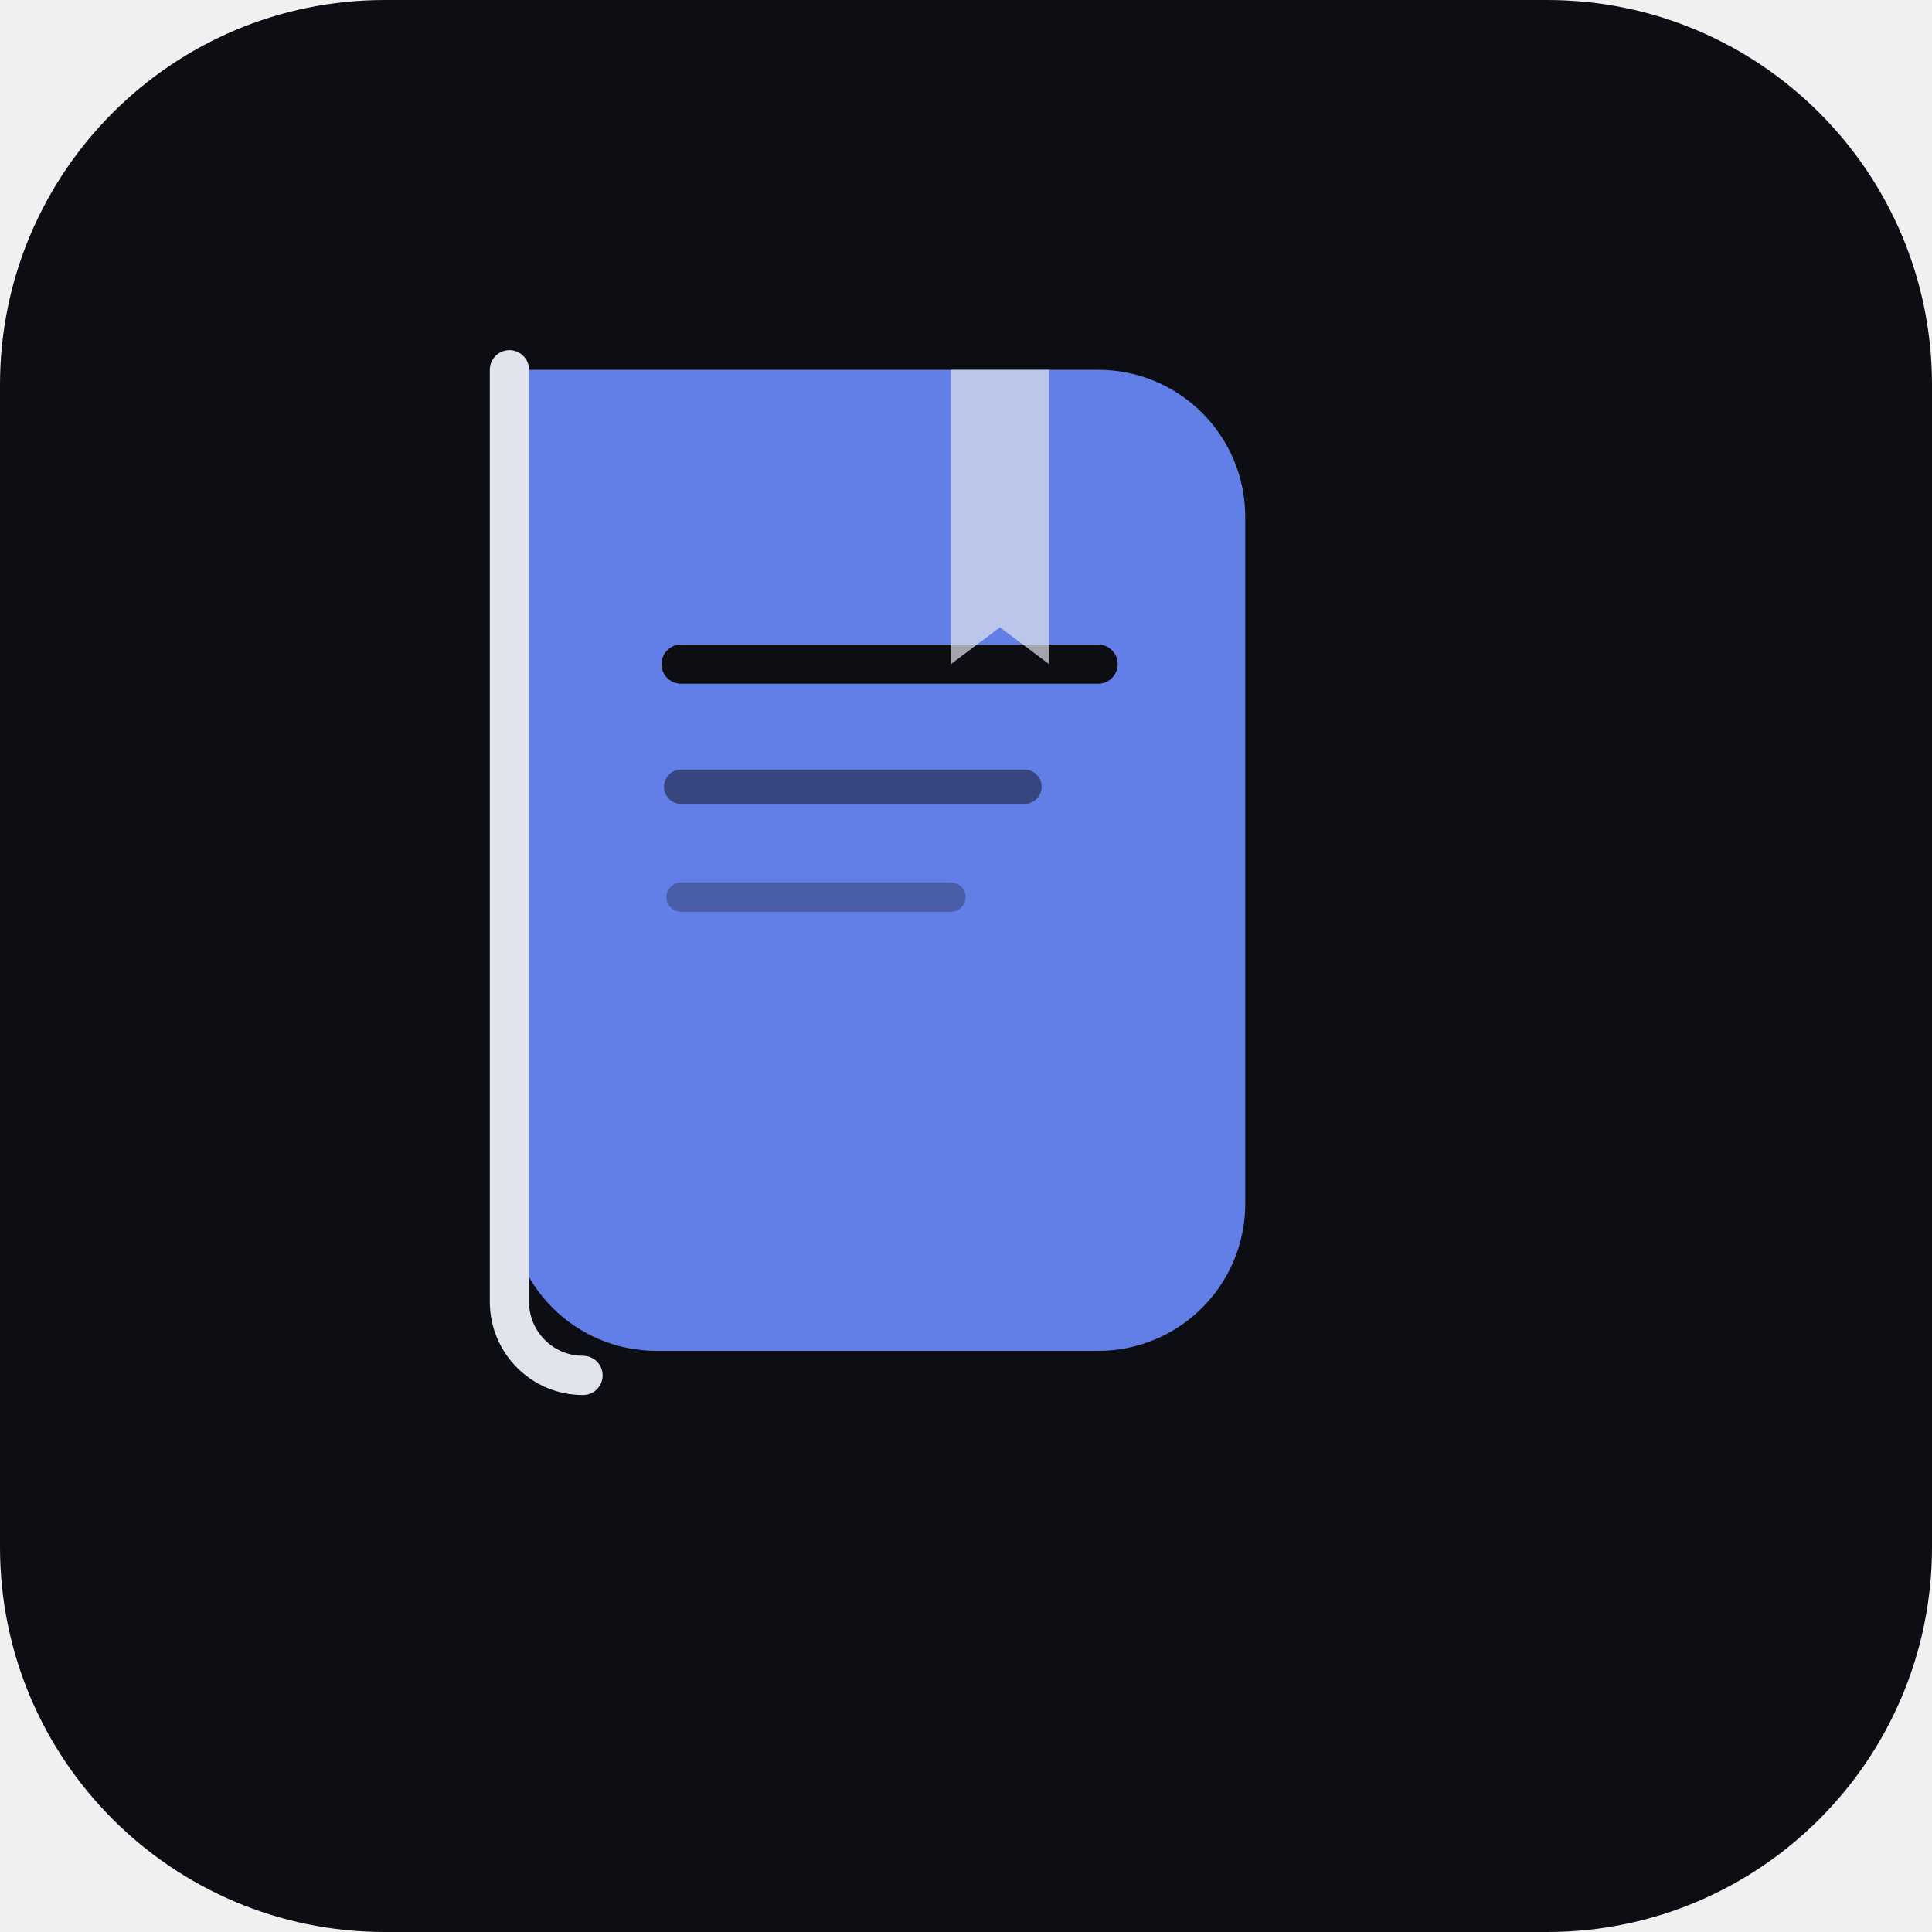
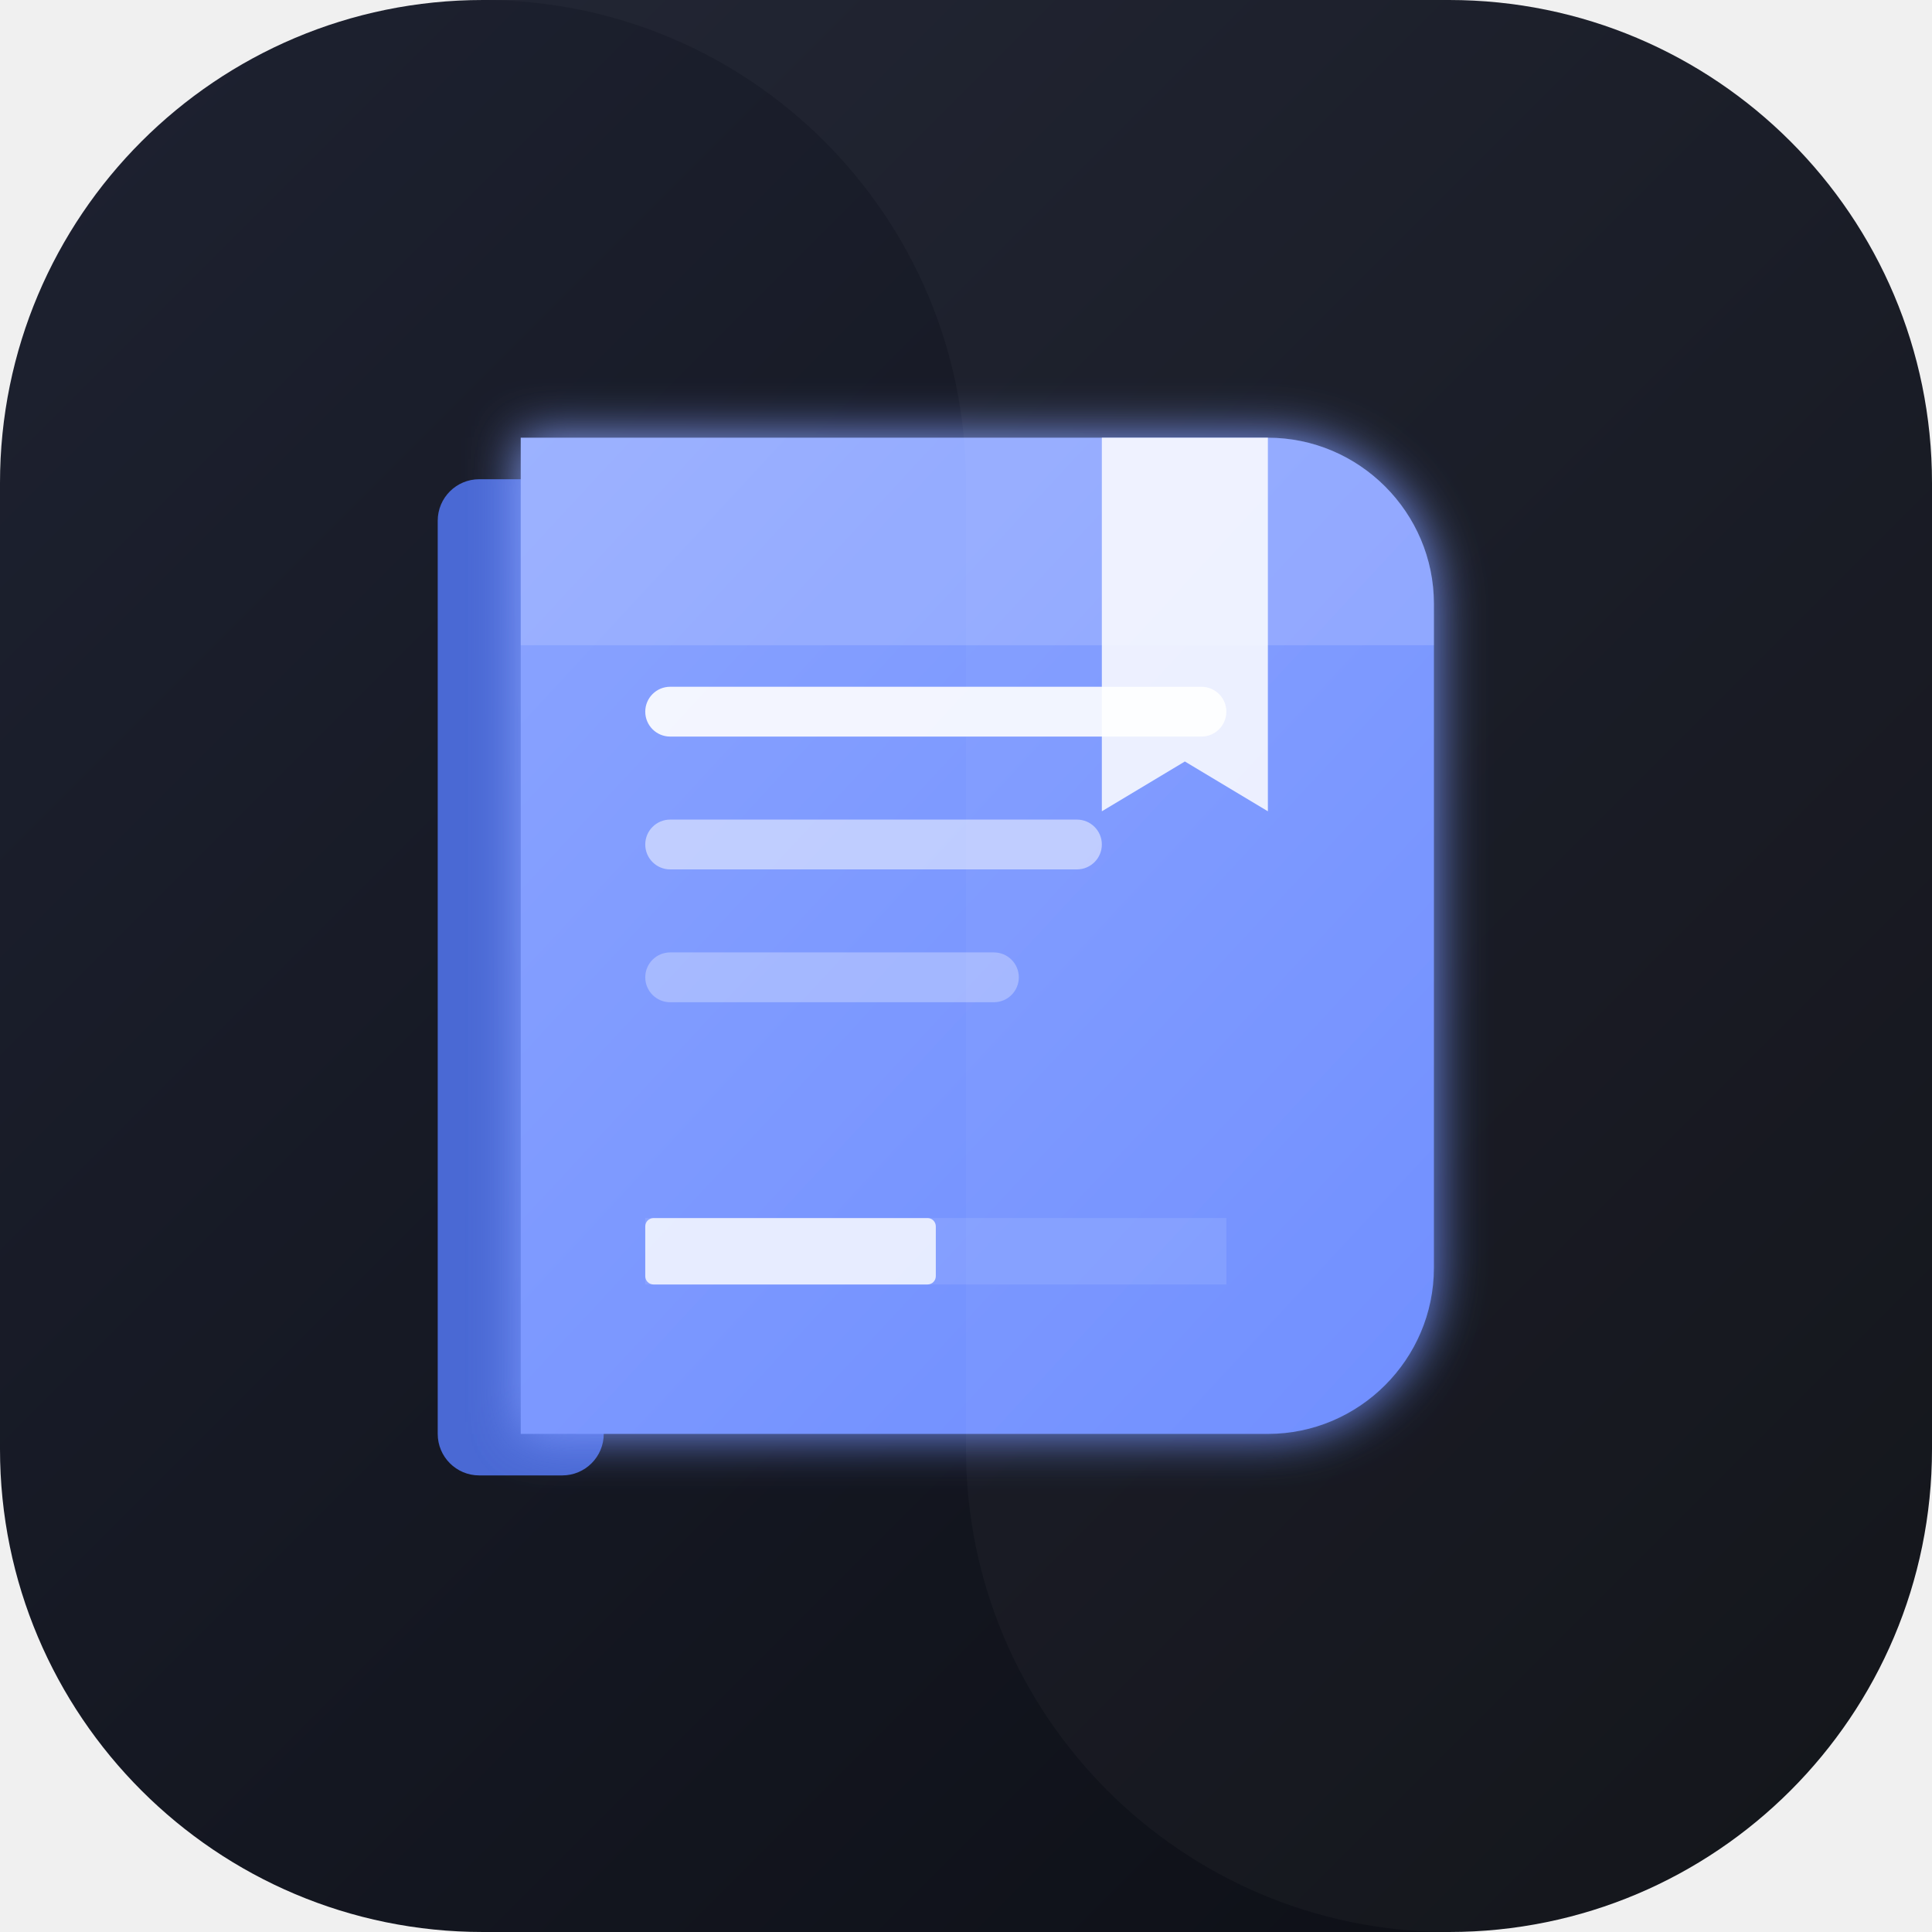
<svg xmlns="http://www.w3.org/2000/svg" viewBox="0 0 512 512">
-   <rect width="512" height="512" rx="102" fill="#0c0e14" />
-   <g transform="translate(96, 72) scale(0.65)">
-     <path d="M60 40h240a60 60 0 0 1 60 60v280a60 60 0 0 1-60 60H120a60 60 0 0 1-60-60V40z" fill="#6c8cff" opacity="0.9" />
-     <path d="M60 40v380a30 30 0 0 0 30 30" stroke="#e2e4ed" stroke-width="16" fill="none" stroke-linecap="round" />
-     <line x1="130" y1="160" x2="300" y2="160" stroke="#0c0e14" stroke-width="16" stroke-linecap="round" />
-     <line x1="130" y1="210" x2="270" y2="210" stroke="#0c0e14" stroke-width="14" stroke-linecap="round" opacity="0.5" />
-     <line x1="130" y1="255" x2="240" y2="255" stroke="#0c0e14" stroke-width="12" stroke-linecap="round" opacity="0.3" />
-     <path d="M280 40v120l-20-15l-20 15V40" fill="#e2e4ed" opacity="0.7" />
+   <defs>
+     <linearGradient id="bg-grad" x1="0" y1="0" x2="1" y2="1">
+       <stop offset="0%" stop-color="#1e2231" />
+       <stop offset="100%" stop-color="#0c0e14" />
+     </linearGradient>
+     <linearGradient id="book-grad" x1="0" y1="0" x2="1" y2="1">
+       <stop offset="0%" stop-color="#8ba4ff" />
+       <stop offset="100%" stop-color="#6c8cff" />
+     </linearGradient>
+     <filter id="glow" x="-20%" y="-20%" width="140%" height="140%">
+       <feGaussianBlur stdDeviation="12" result="blur" />
+       <feComposite in="SourceGraphic" in2="blur" operator="over" />
+     </filter>
+   </defs>
+   <rect width="512" height="512" rx="128" fill="url(#bg-grad)" />
+   <g transform="translate(116, 116) scale(0.55)">
+     <rect x="0" y="20" width="80" height="480" rx="20" fill="#4a69d4" />
+     <path d="M40 0h360c44 0 80 36 80 80v320c0 44-36 80-80 80H40V0z" fill="url(#book-grad)" filter="url(#glow)" />
+     <path d="M40 0h360c44 0 80 36 80 80v20H40V0z" fill="#ffffff" opacity="0.15" />
+     <g transform="translate(100, 120)">
+       <rect width="280" height="24" rx="12" fill="#ffffff" opacity="0.9" />
+       <rect y="64" width="220" height="24" rx="12" fill="#ffffff" opacity="0.5" />
+       <rect y="128" width="180" height="24" rx="12" fill="#ffffff" opacity="0.3" />
+       <path d="M0 256h280v32H0z" fill="#ffffff" opacity="0.1" />
+       <rect y="256" width="140" height="32" rx="4" fill="#ffffff" opacity="0.8" />
+     </g>
+     <path d="M400 0v180l-40-24-40 24V0h80z" fill="#ffffff" opacity="0.85" />
  </g>
+   <path d="M512 128C512 57.3 454.7 0 384 0L128 0C198.7 0 256 57.3 256 128L256 384C256 454.7 313.3 512 384 512L512 512L512 128Z" fill="#ffffff" opacity="0.03" />
</svg>
